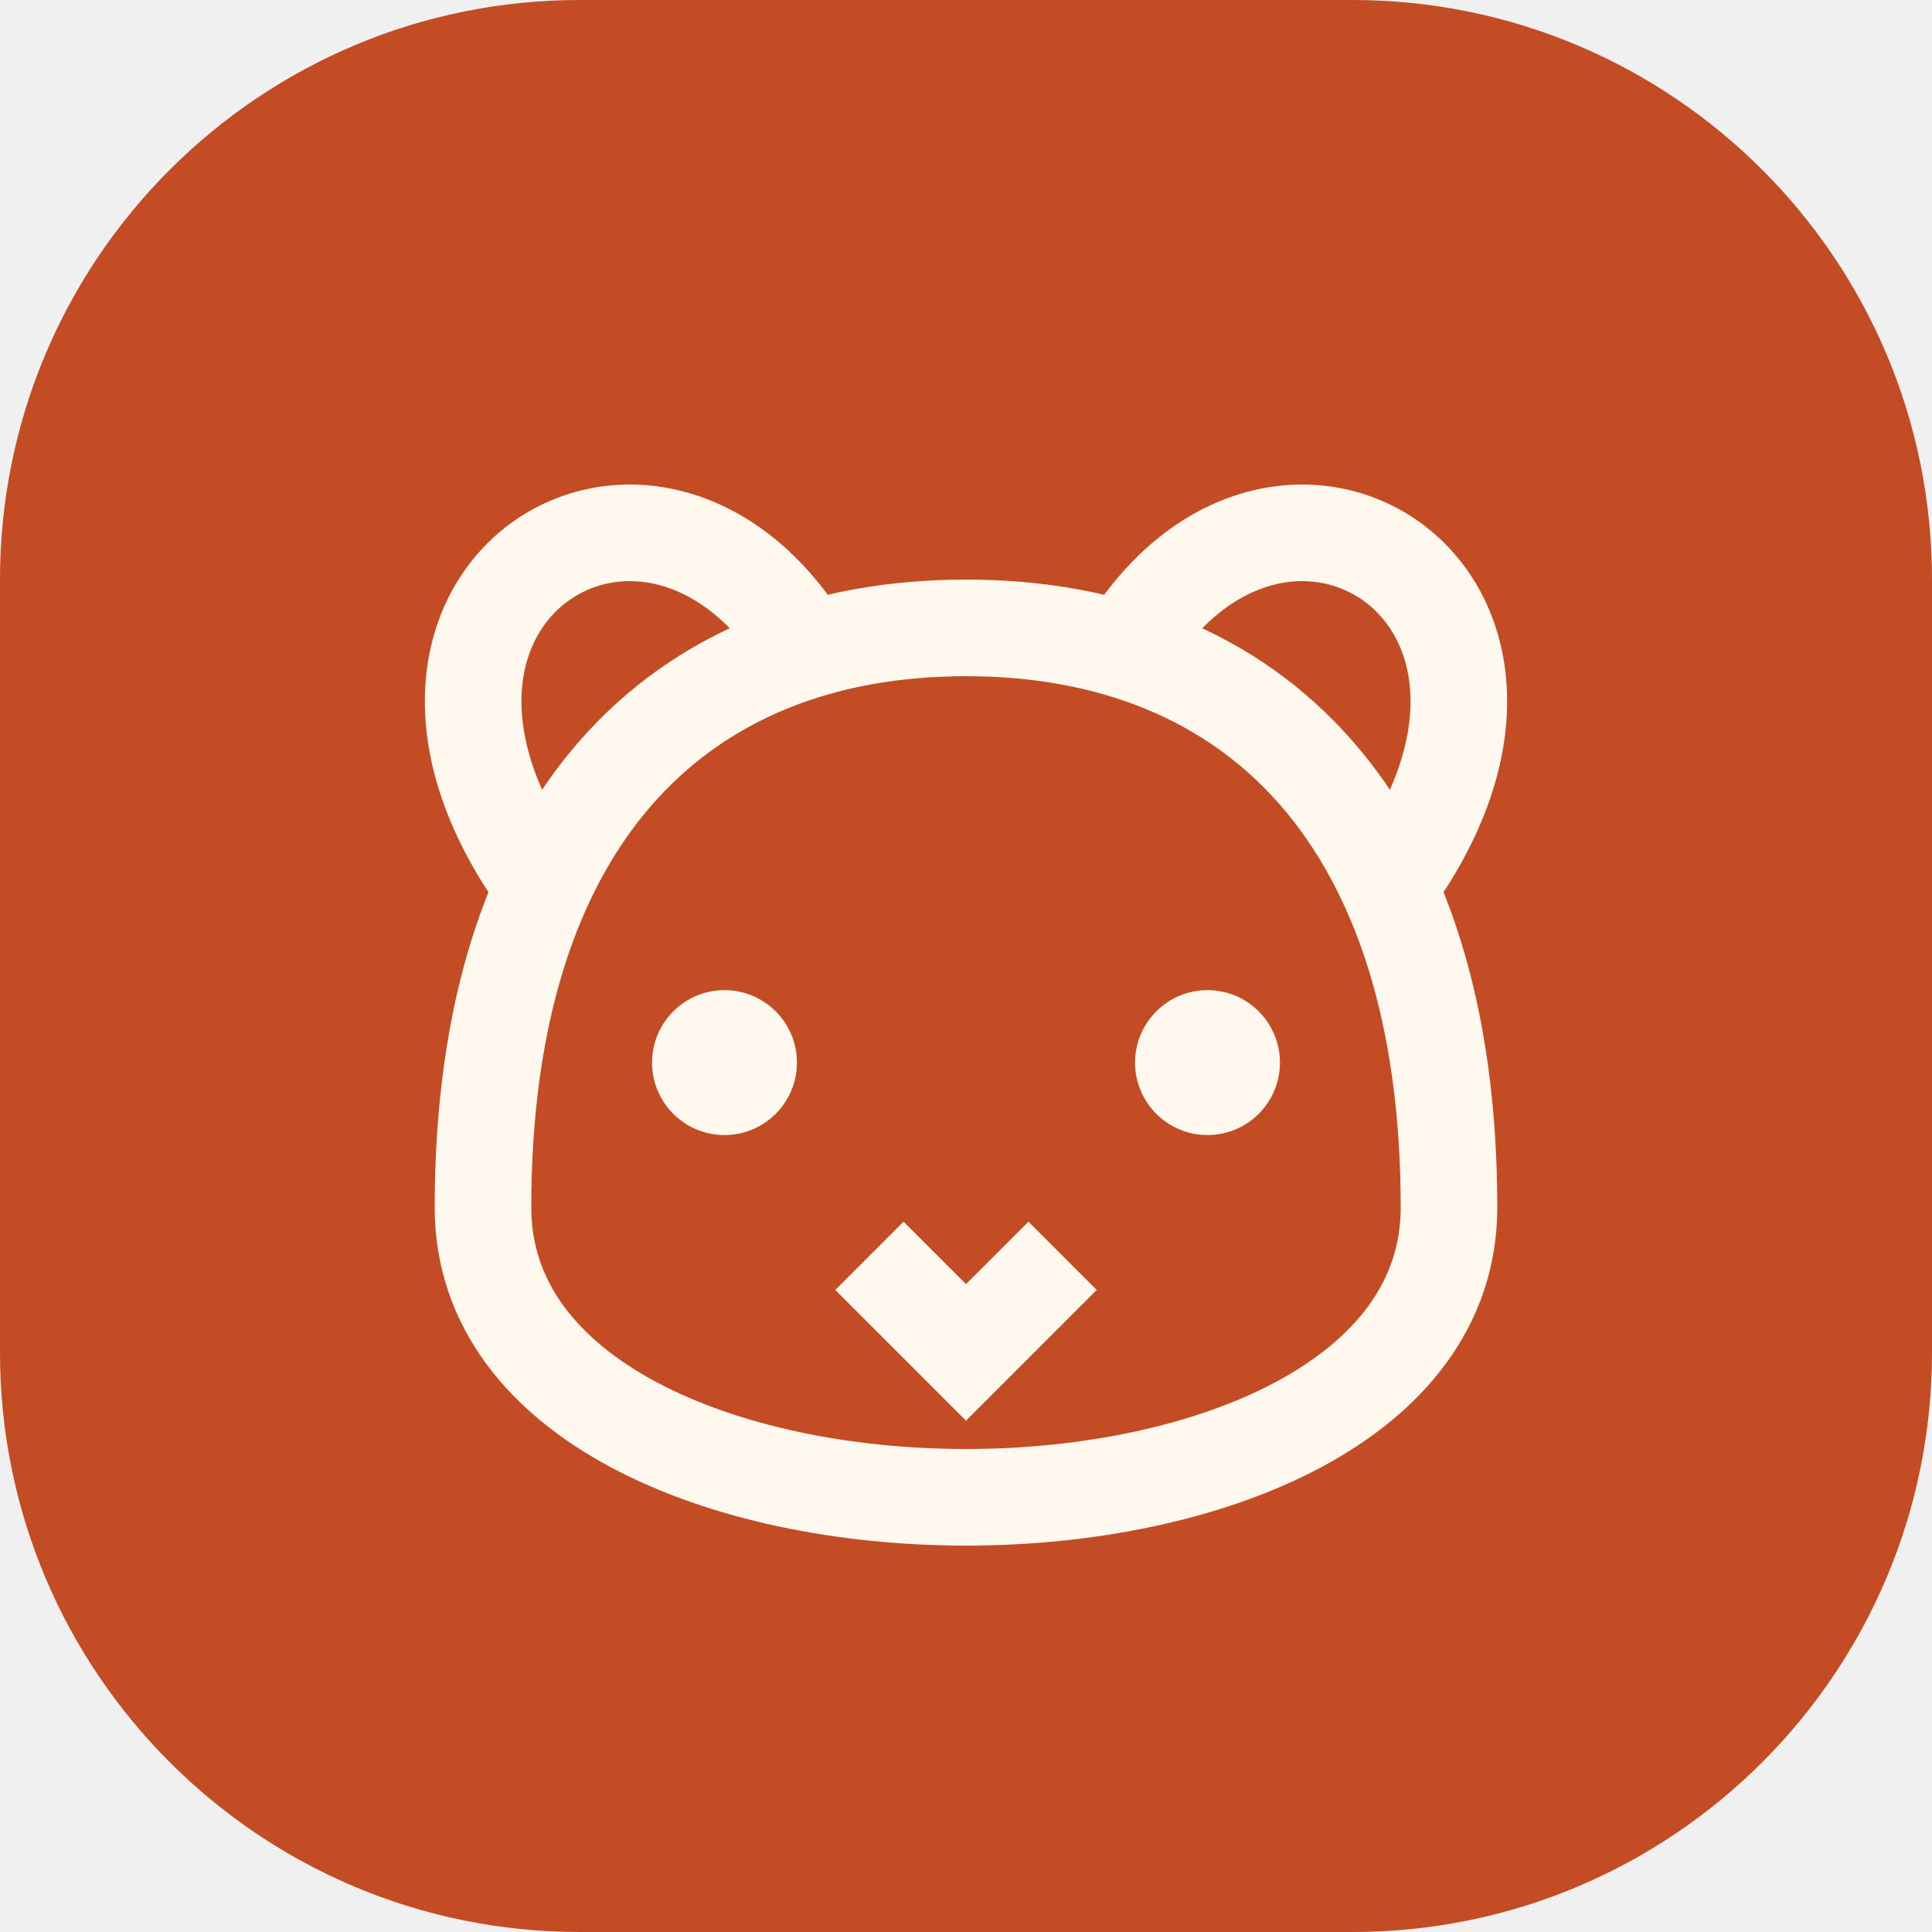
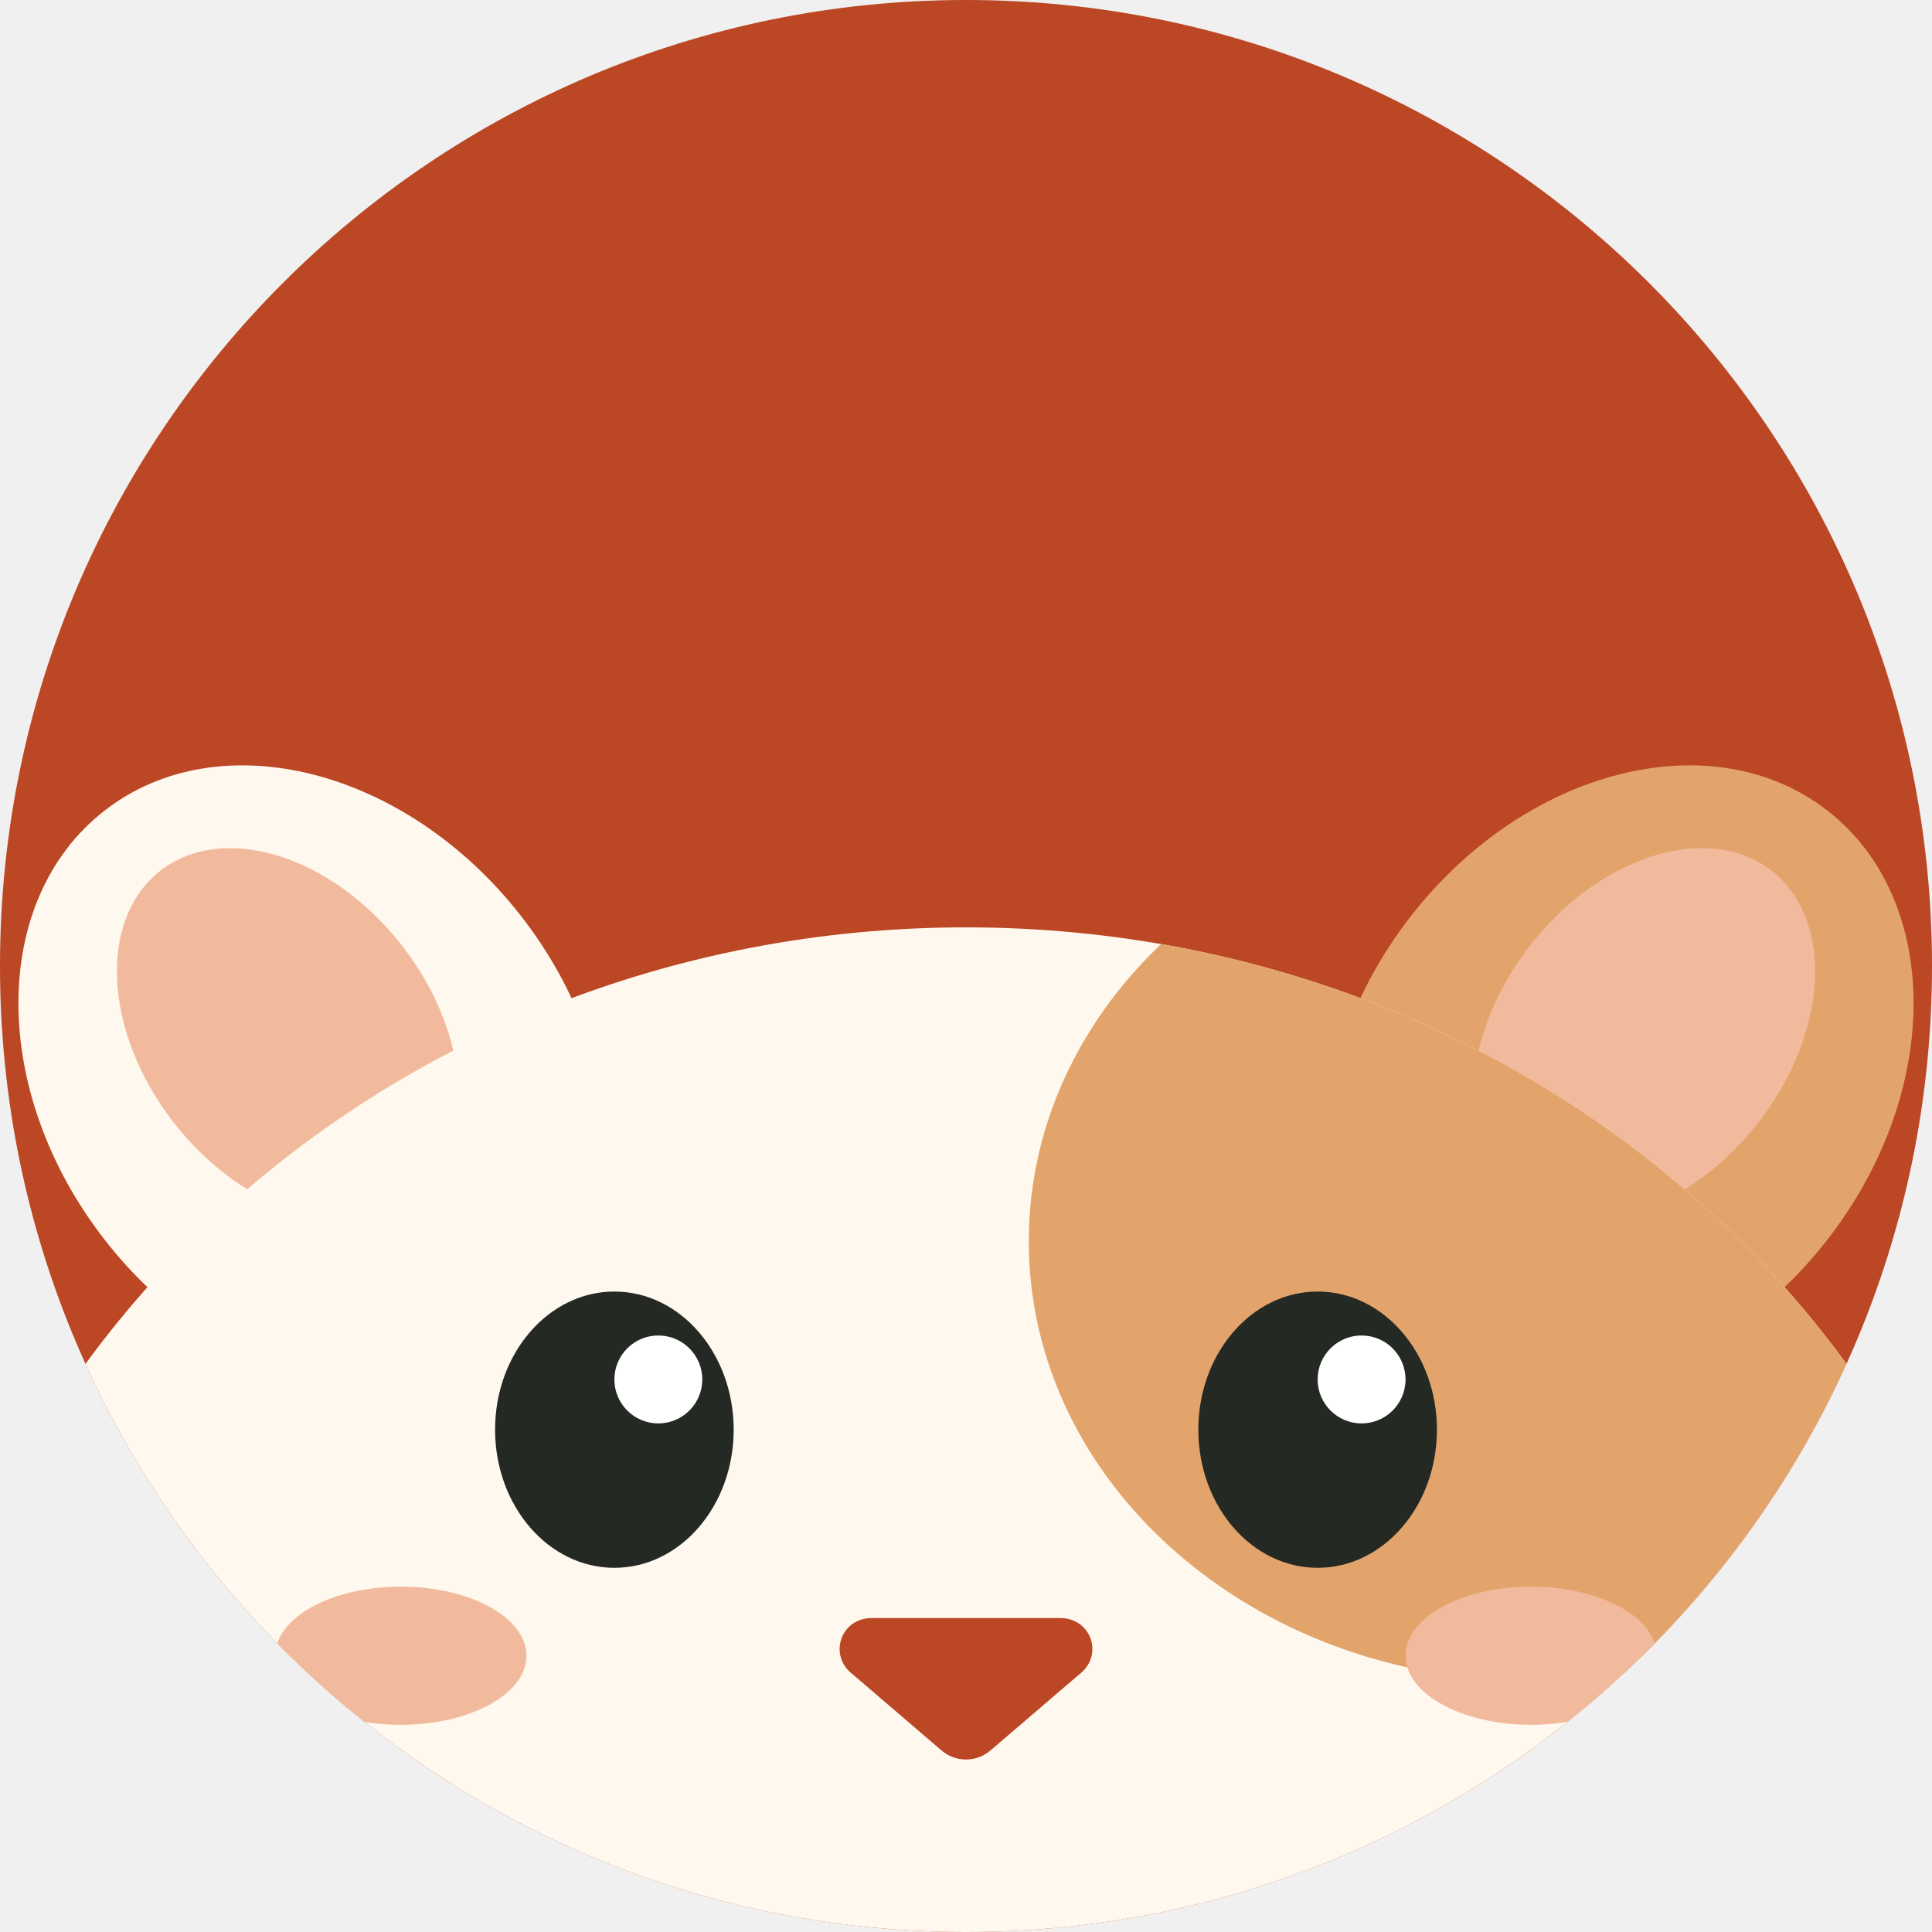
<svg xmlns="http://www.w3.org/2000/svg" viewBox="0 0 40 40">
-   <rect width="40" height="40" rx="12" fill="#c34c25" />
-   <path d="M11 18c-4-6 3-10 6-4m6 0c3-6 10-2 6 4M10 25c0-8 4-12 10-12s10 4 10 12c0 4-5 6-10 6s-10-2-10-6Z" stroke="#fff8ee" stroke-width="2" fill="none" />
-   <circle cx="15" cy="22" r="1.5" fill="#fff8ee" />
-   <circle cx="25" cy="22" r="1.5" fill="#fff8ee" />
-   <path d="m18 26 2 2 2-2" stroke="#fff8ee" stroke-width="2" fill="none" />
+   <defs>
+     <clipPath id="b">
+       <circle cx="20" cy="20" r="20" />
+     </clipPath>
+     <clipPath id="h">
+       <ellipse cx="20" cy="40" rx="17" ry="16" />
+     </clipPath>
+   </defs>
+   <g clip-path="url(#b)">
+     <rect width="40" height="40" fill="#bb4724" />
+     <g transform="translate(20 40) scale(1.3) translate(-20 -40)">
+       <ellipse cx="9.6" cy="26.4" rx="4.2" ry="5.4" transform="rotate(-38 9.6 26.4)" fill="#fff8ee" />
+       <ellipse cx="9.2" cy="25.7" rx="2.3" ry="3.3" transform="rotate(-38 9.2 25.7)" fill="#f2ba9c" />
+       <ellipse cx="30.4" cy="26.4" rx="4.2" ry="5.4" transform="rotate(38 30.4 26.4)" fill="#e3a46c" />
+       <ellipse cx="30.8" cy="25.7" rx="2.3" ry="3.3" transform="rotate(38 30.8 25.7)" fill="#f2ba9c" />
+       <ellipse cx="20" cy="40" rx="17" ry="16" fill="#fff8ee" />
+       <ellipse cx="29" cy="29" rx="8" ry="7" fill="#e3a46c" clip-path="url(#h)" />
+       <ellipse cx="14.4" cy="32" rx="1.9" ry="2.2" fill="#242923" />
+       <ellipse cx="25.6" cy="32" rx="1.9" ry="2.2" fill="#242923" />
+       <circle cx="15.1" cy="31.2" r=".7" fill="#fff" />
+       <circle cx="26.3" cy="31.2" r=".7" fill="#fff" />
+       <ellipse cx="11" cy="35.6" rx="2" ry="1.1" fill="#f2ba9c" />
+       <ellipse cx="29" cy="35.6" rx="2" ry="1.1" fill="#f2ba9c" />
+       <path d="M18.5 35h3c.5 0 .7.6.3.9l-1.4 1.2a.6.6 0 0 1-.8 0l-1.4-1.2c-.4-.3-.2-.9.3-.9Z" fill="#bb4724" />
+     </g>
+   </g>
</svg>
